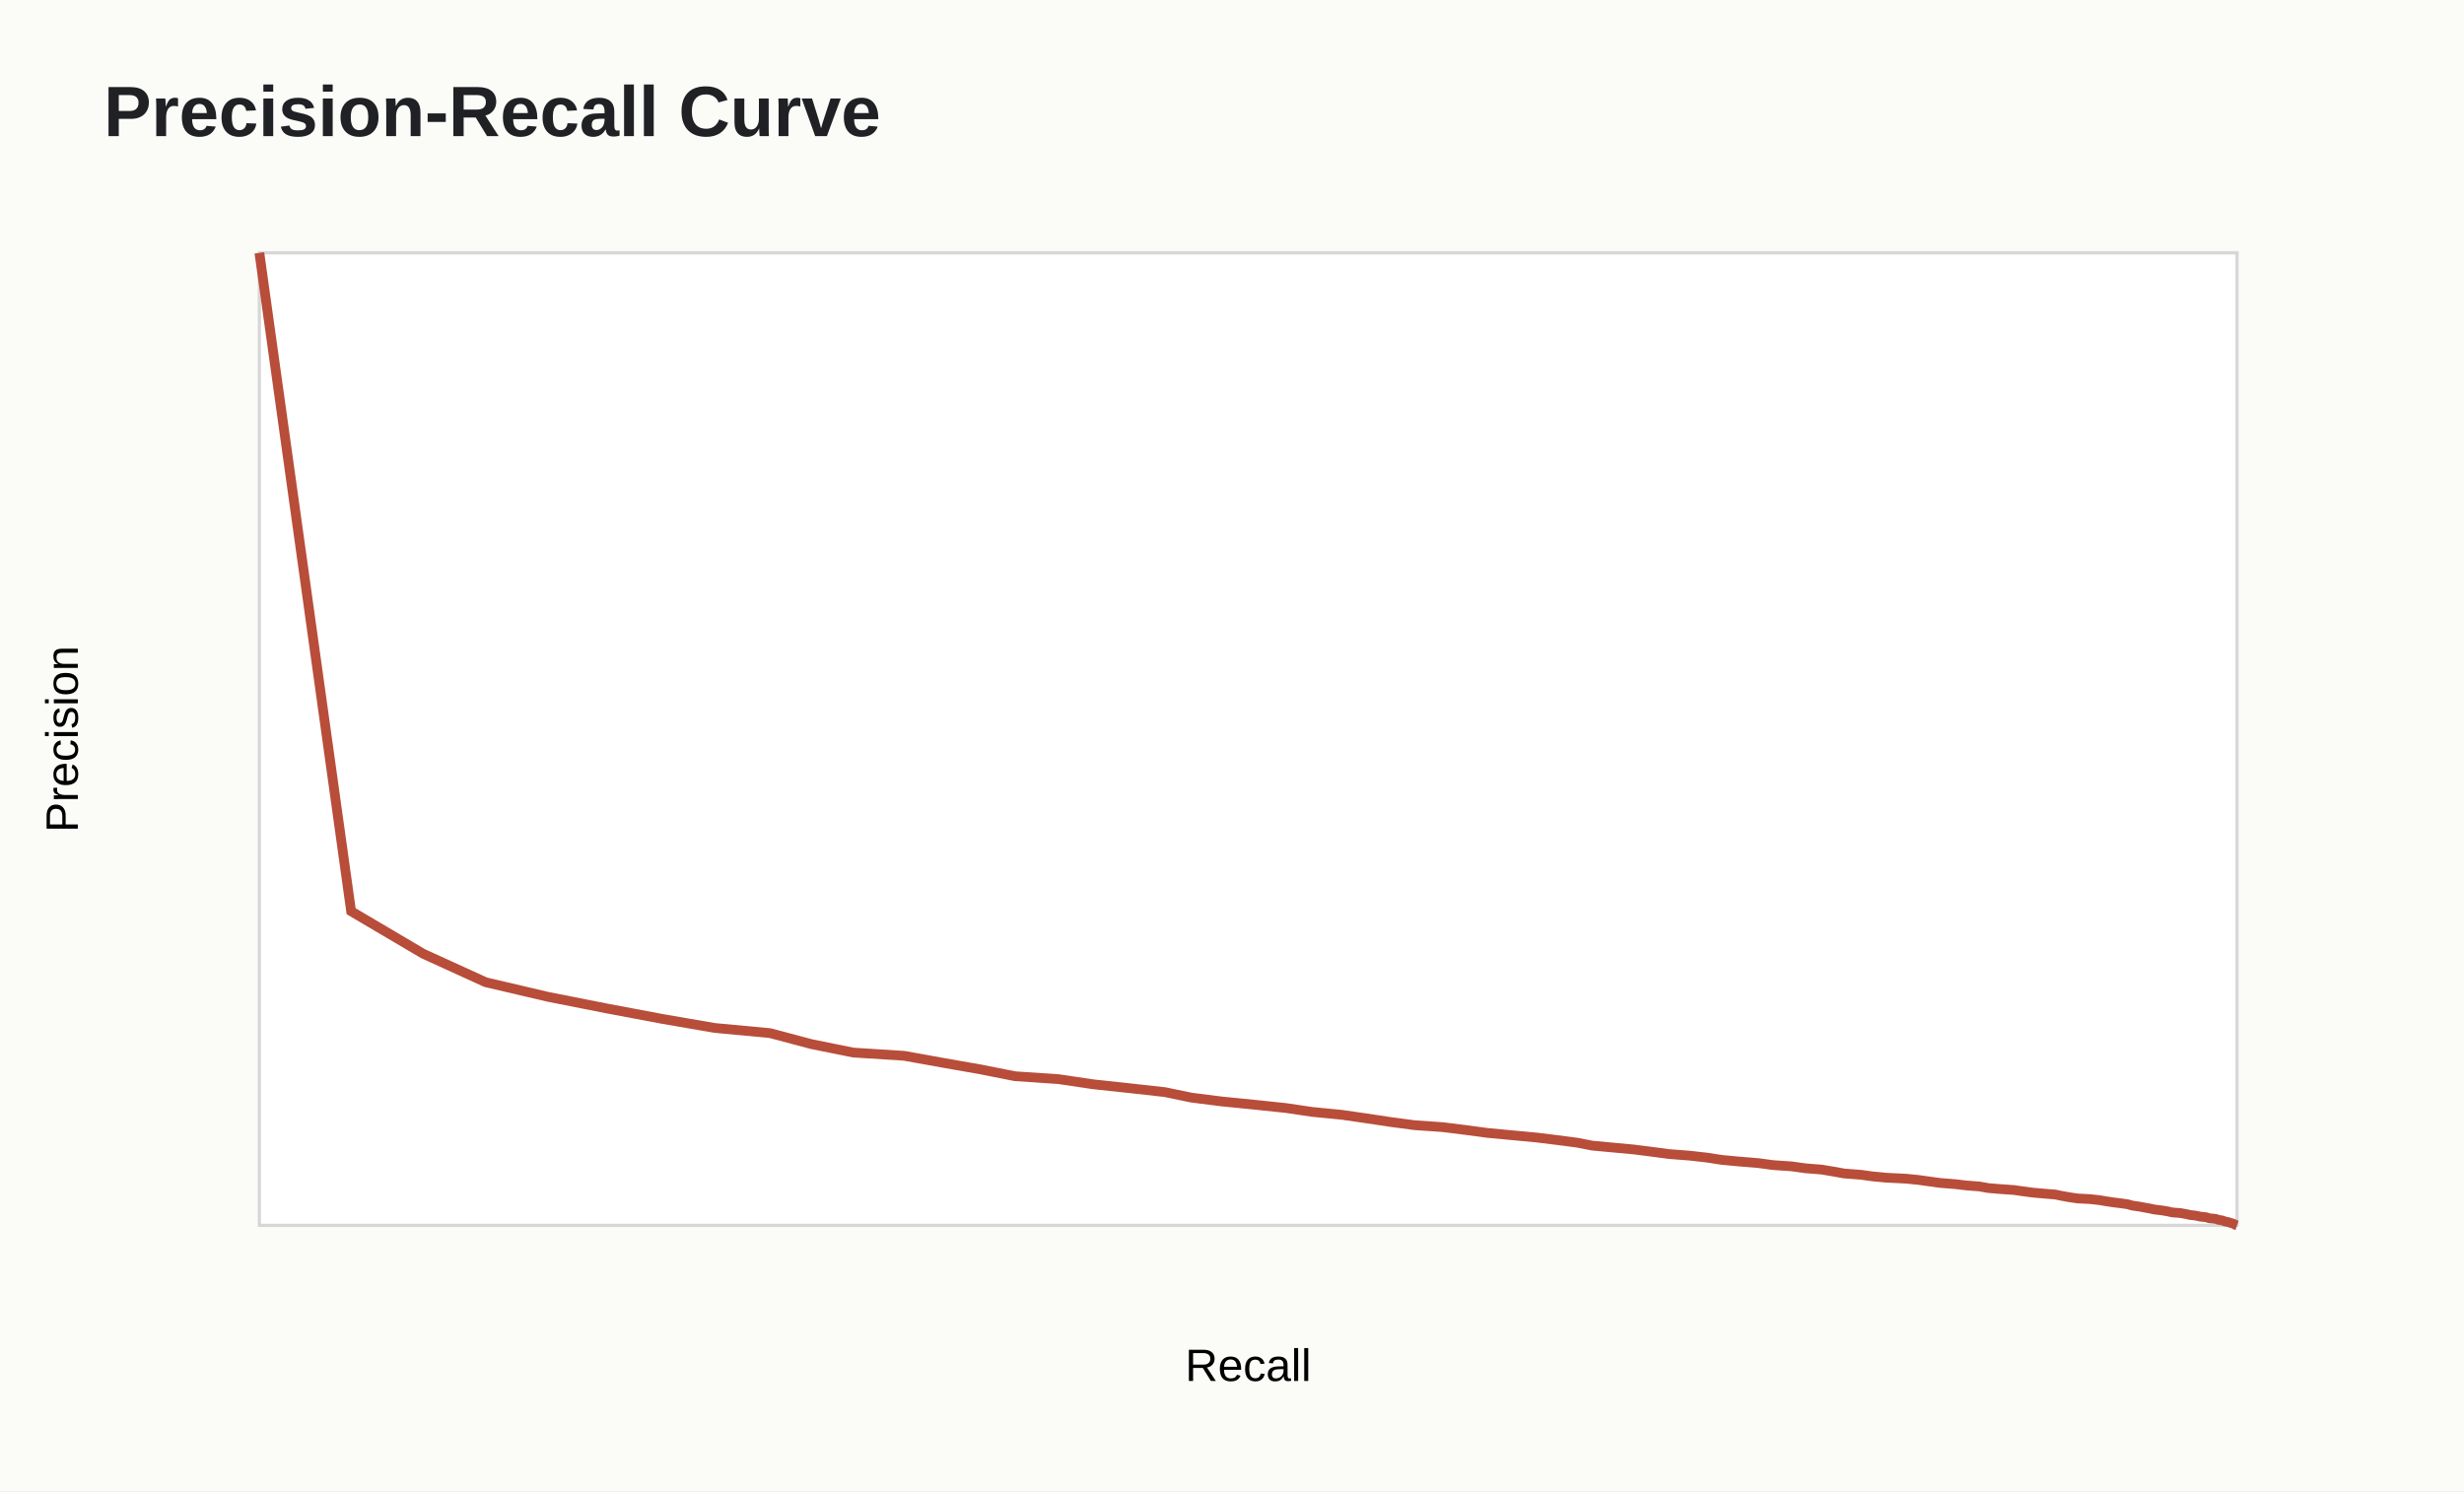
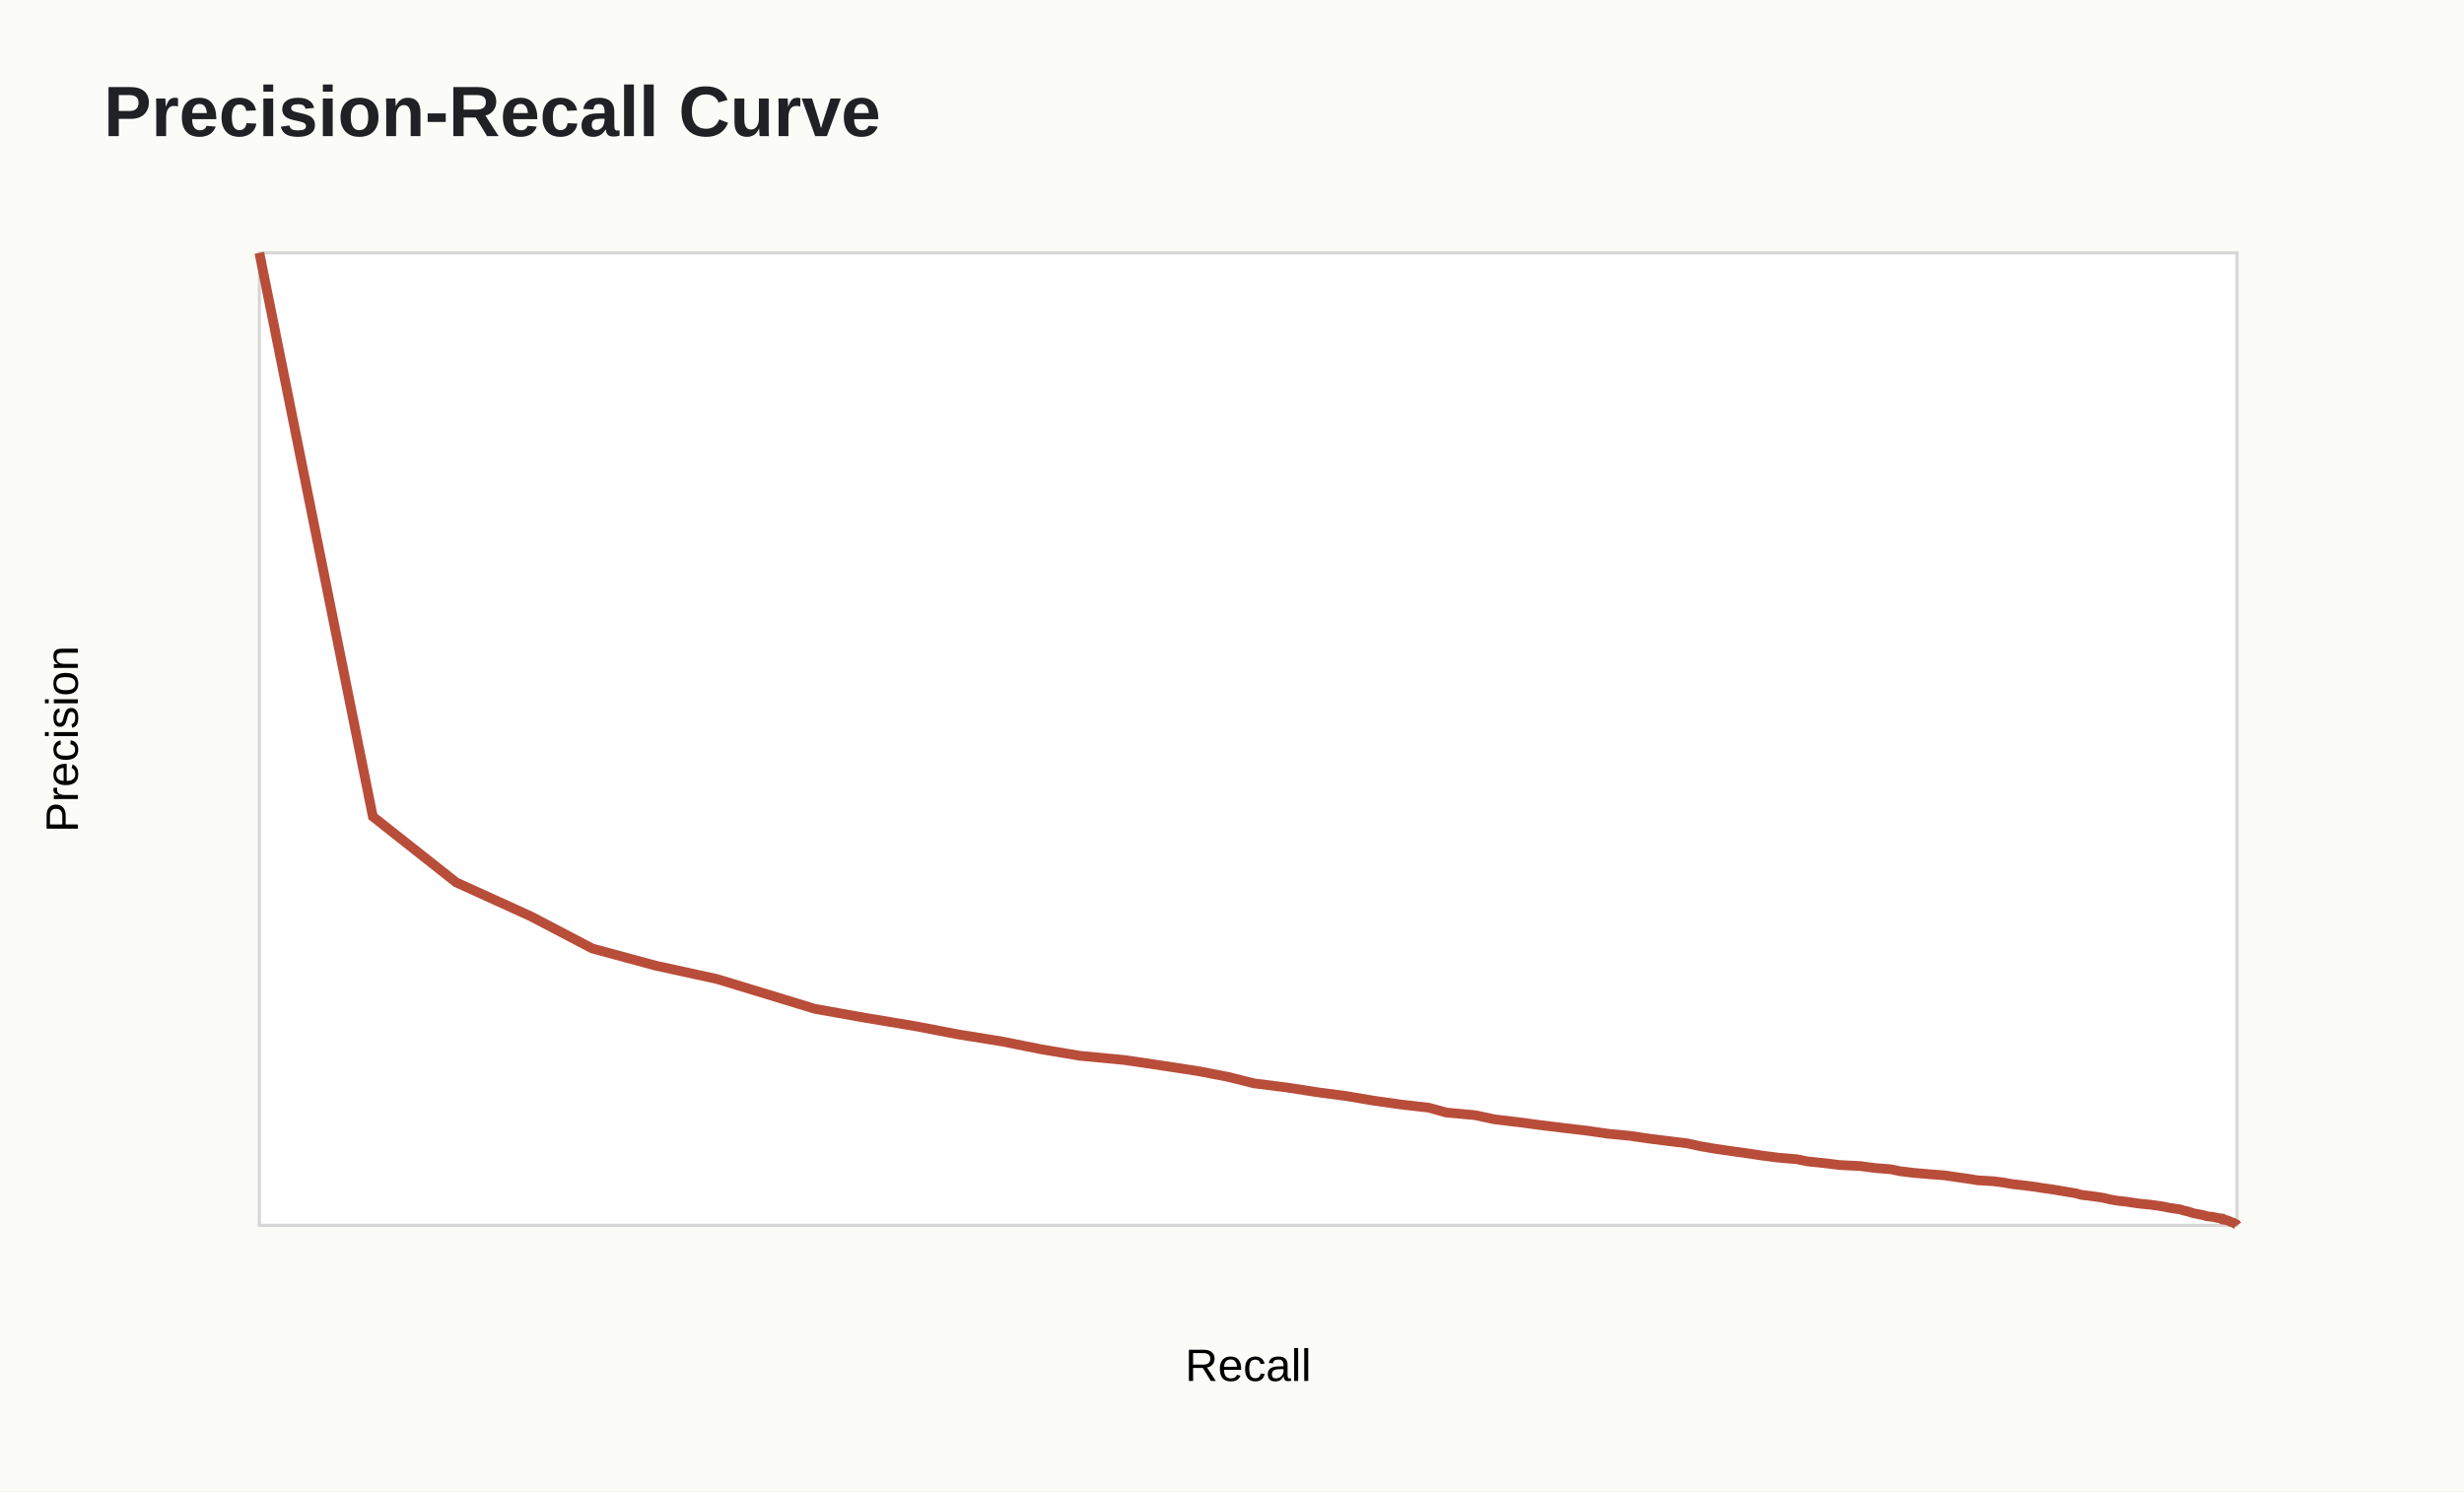
<svg xmlns="http://www.w3.org/2000/svg" width="760" height="460" viewBox="0 0 760 460">
  <rect width="100%" height="100%" fill="#fbfbf8" />
  <text x="32" y="42" font-family="Arial" font-size="22" font-weight="700" fill="#202124">Precision-Recall Curve</text>
  <rect x="80" y="78" width="610" height="300" fill="#fff" stroke="#d7d7d7" />
-   <polyline points="80.0,78.0 108.3,281.1 130.5,294.2 149.8,303.0 169.0,307.5 187.2,311.1 204.2,314.3 220.4,317.1 237.5,318.7 250.3,322.1 263.2,324.7 278.9,325.7 291.1,327.9 302.5,329.9 313.1,332.0 326.5,332.9 337.3,334.5 348.5,335.7 359.3,336.9 367.5,338.6 377.0,339.8 387.1,340.8 396.6,341.8 404.7,343.0 413.9,343.9 421.5,345.0 428.8,346.1 436.3,347.1 445.0,347.7 452.2,348.6 458.9,349.5 466.4,350.2 473.9,350.9 480.4,351.7 486.5,352.5 491.1,353.4 497.5,354.0 504.0,354.6 509.5,355.3 514.8,356.0 521.2,356.5 526.5,357.1 531.0,357.8 536.3,358.3 542.4,358.8 546.8,359.4 552.6,359.8 556.9,360.4 561.9,360.8 565.5,361.4 568.8,362.0 574.0,362.4 577.6,362.9 581.8,363.3 587.9,363.6 591.8,364.0 595.4,364.5 598.3,364.9 603.2,365.3 606.6,365.7 610.5,366.0 613.3,366.5 616.9,366.8 621.2,367.1 624.0,367.5 627.0,367.9 630.4,368.2 634.0,368.5 635.9,368.9 638.1,369.3 640.8,369.7 644.6,369.9 647.4,370.2 649.8,370.6 651.8,370.9 654.2,371.2 656.3,371.5 657.7,371.9 659.8,372.2 661.4,372.5 663.1,372.8 664.4,373.1 666.9,373.4 668.7,373.7 669.9,374.0 672.5,374.2 674.2,374.5 675.5,374.8 677.3,375.0 678.6,375.3 680.5,375.5 681.4,375.8 683.4,376.0 684.3,376.3 685.5,376.5 686.3,376.8 687.3,377.0 688.2,377.3 688.9,377.5 689.4,377.8 690.0,378.0" fill="none" stroke="#b84d3a" stroke-width="3" />
+   <polyline points="80.0,78.0 115.0,251.9 140.7,272.2 163.8,282.7 182.7,292.6 202.3,297.9 221.1,302.0 236.9,306.8 251.3,311.2 267.0,314.0 282.0,316.5 295.6,319.1 309.2,321.3 321.2,323.7 333.2,325.7 346.9,327.0 358.3,328.7 369.4,330.4 378.8,332.2 386.8,334.2 397.1,335.5 406.1,336.9 415.2,338.1 423.5,339.5 431.9,340.7 440.7,341.7 446.1,343.2 454.9,344.0 461.0,345.3 468.6,346.2 475.3,347.1 482.7,348.0 489.5,348.8 495.7,349.7 502.9,350.4 508.3,351.2 514.6,352.0 520.4,352.7 524.5,353.6 529.2,354.4 534.0,355.1 539.1,355.8 543.7,356.5 548.3,357.1 554.2,357.6 557.7,358.3 562.6,358.8 567.6,359.4 573.7,359.7 578.2,360.3 583.2,360.7 586.1,361.3 590.2,361.8 594.9,362.2 600.0,362.6 603.3,363.1 606.9,363.6 610.0,364.1 615.0,364.4 618.0,364.8 620.9,365.3 624.5,365.7 627.6,366.1 630.1,366.5 633.0,366.9 635.4,367.3 637.7,367.7 640.2,368.1 642.0,368.6 644.6,368.9 647.4,369.3 649.2,369.6 650.8,370.0 653.1,370.4 655.9,370.7 657.8,371.0 659.9,371.3 663.0,371.6 665.3,371.9 667.3,372.2 668.6,372.5 670.5,372.8 672.6,373.1 673.4,373.4 674.8,373.7 675.7,374.0 676.7,374.3 678.3,374.6 679.8,374.9 680.7,375.2 682.6,375.4 683.9,375.7 685.4,375.9 685.6,376.2 686.8,376.4 687.6,376.7 688.3,377.0 688.9,377.2 689.4,377.5 689.8,377.7 690.0,378.0" fill="none" stroke="#b84d3a" stroke-width="3" />
  <text x="385.0" y="426" font-family="Arial" font-size="14" text-anchor="middle">Recall</text>
  <text x="24" y="228.0" font-family="Arial" font-size="14" transform="rotate(-90 24 228.0)" text-anchor="middle">Precision</text>
</svg>
